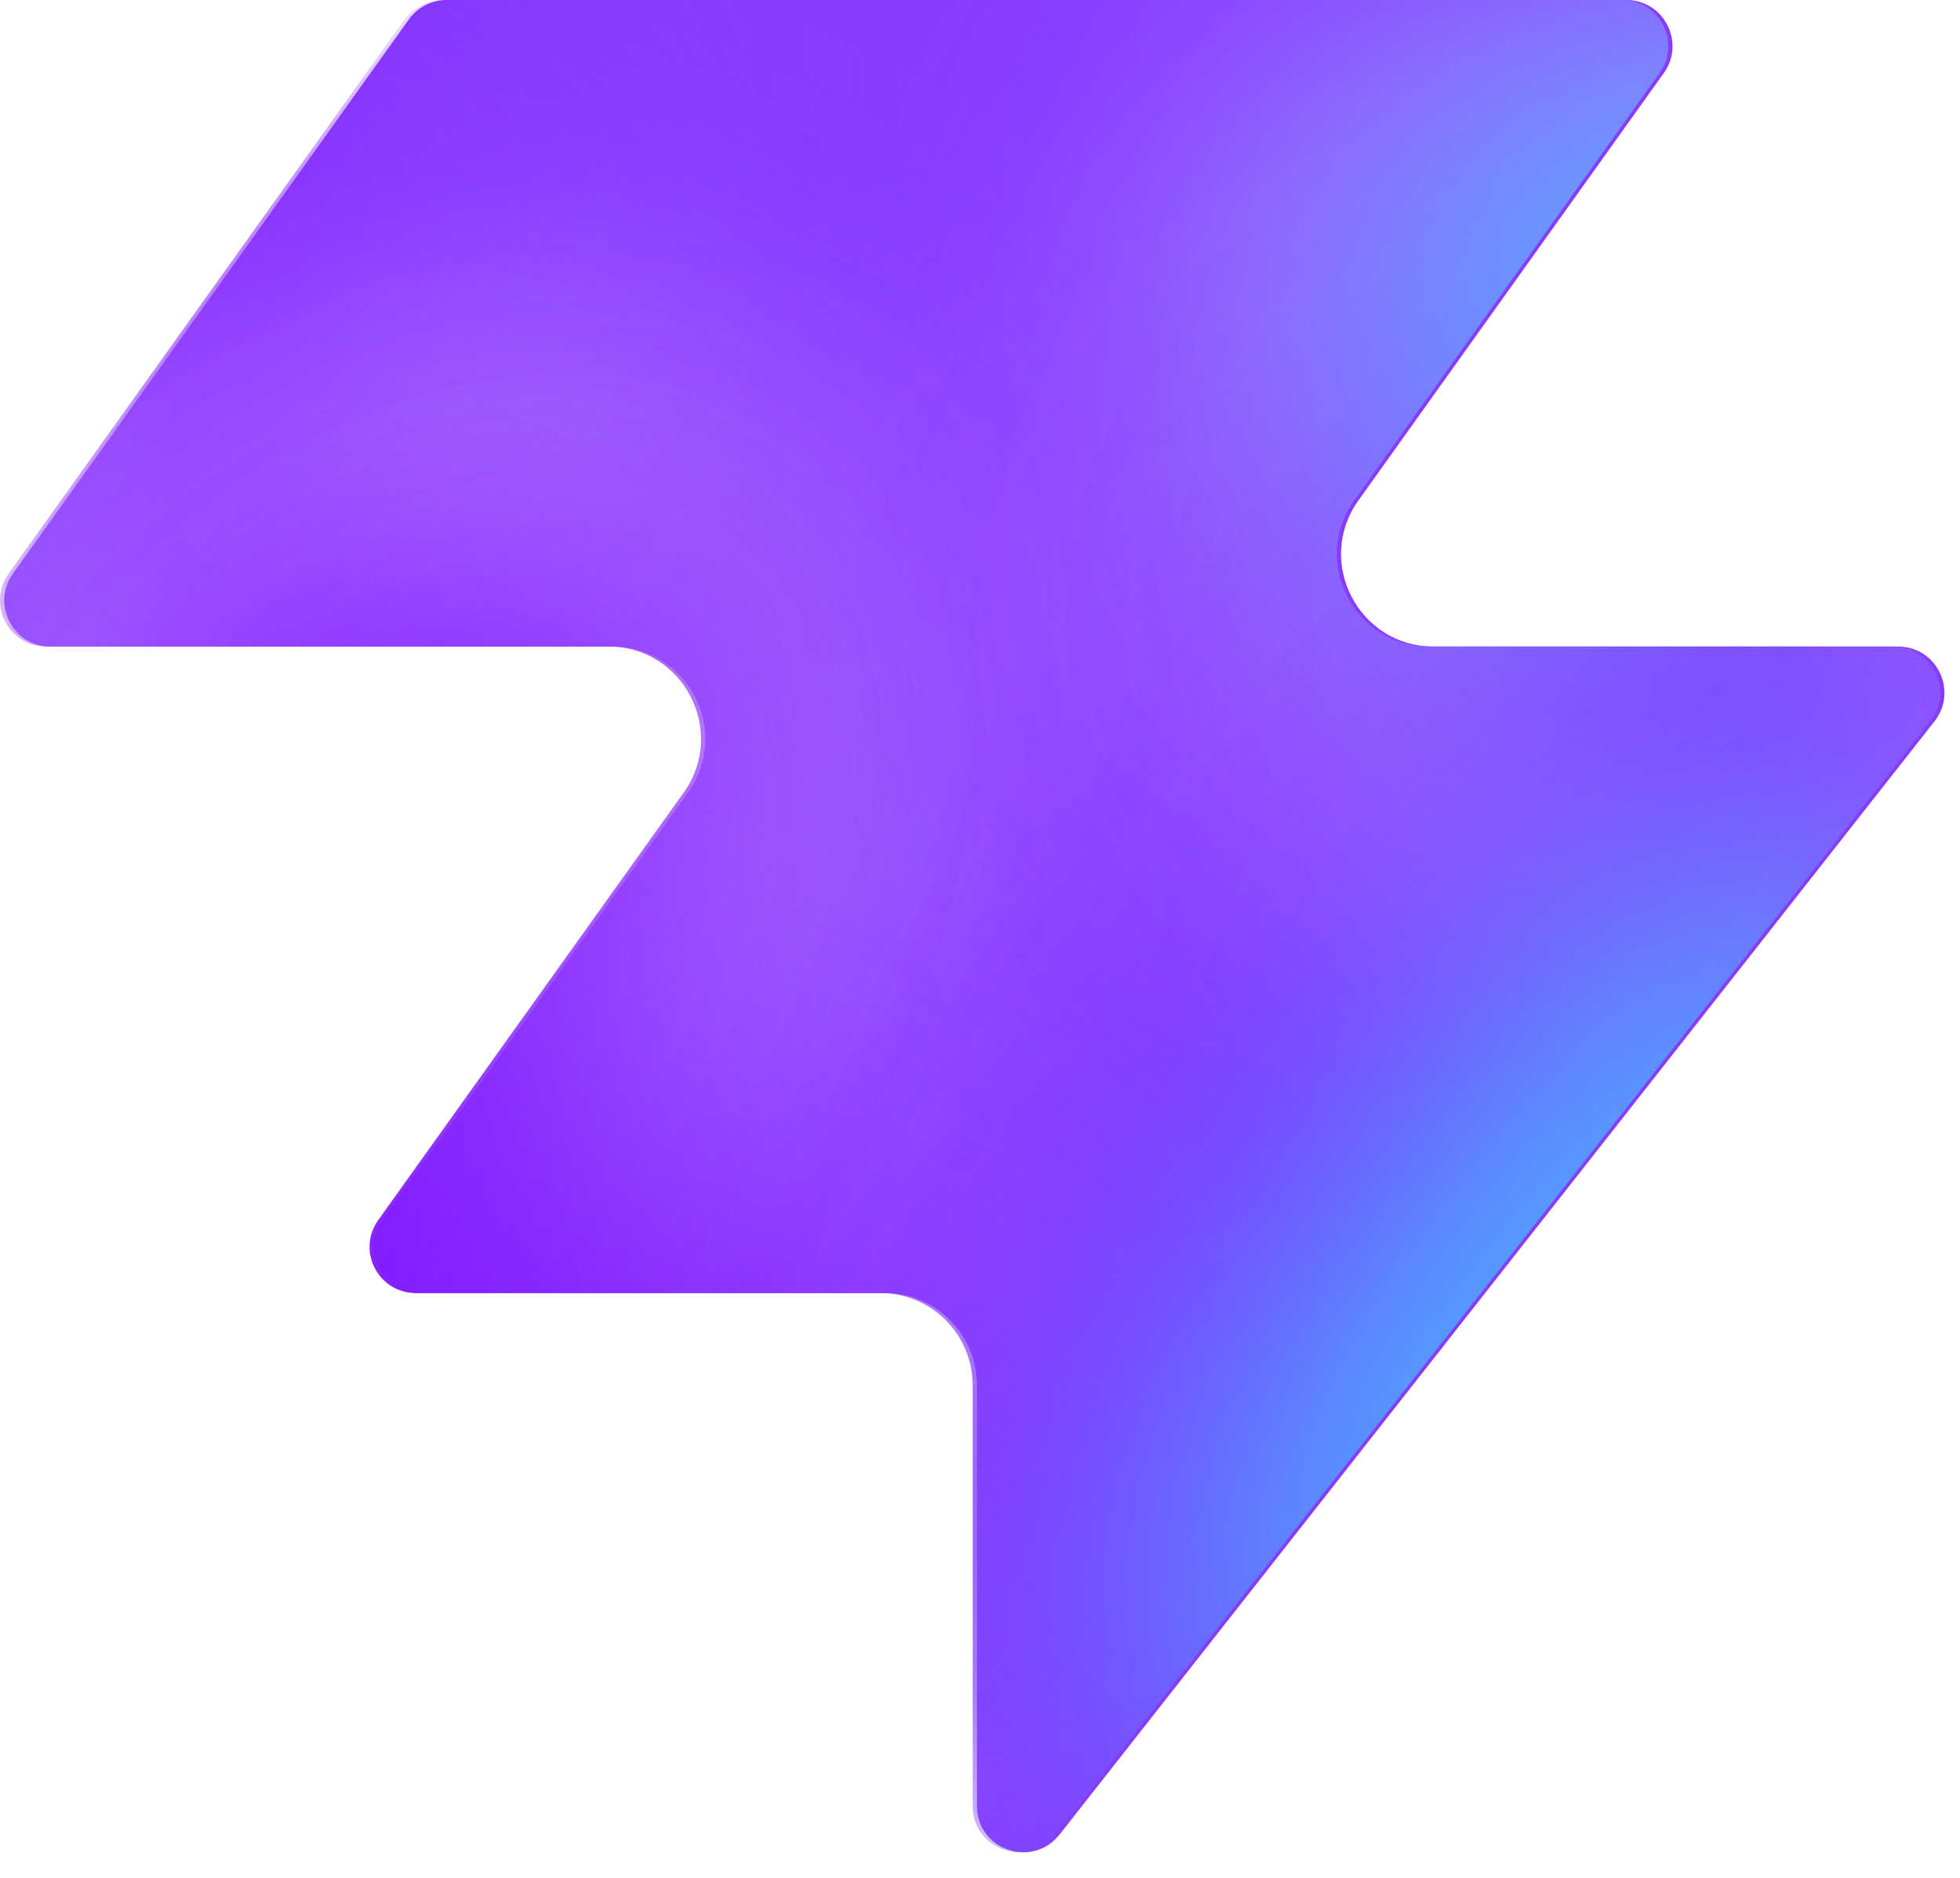
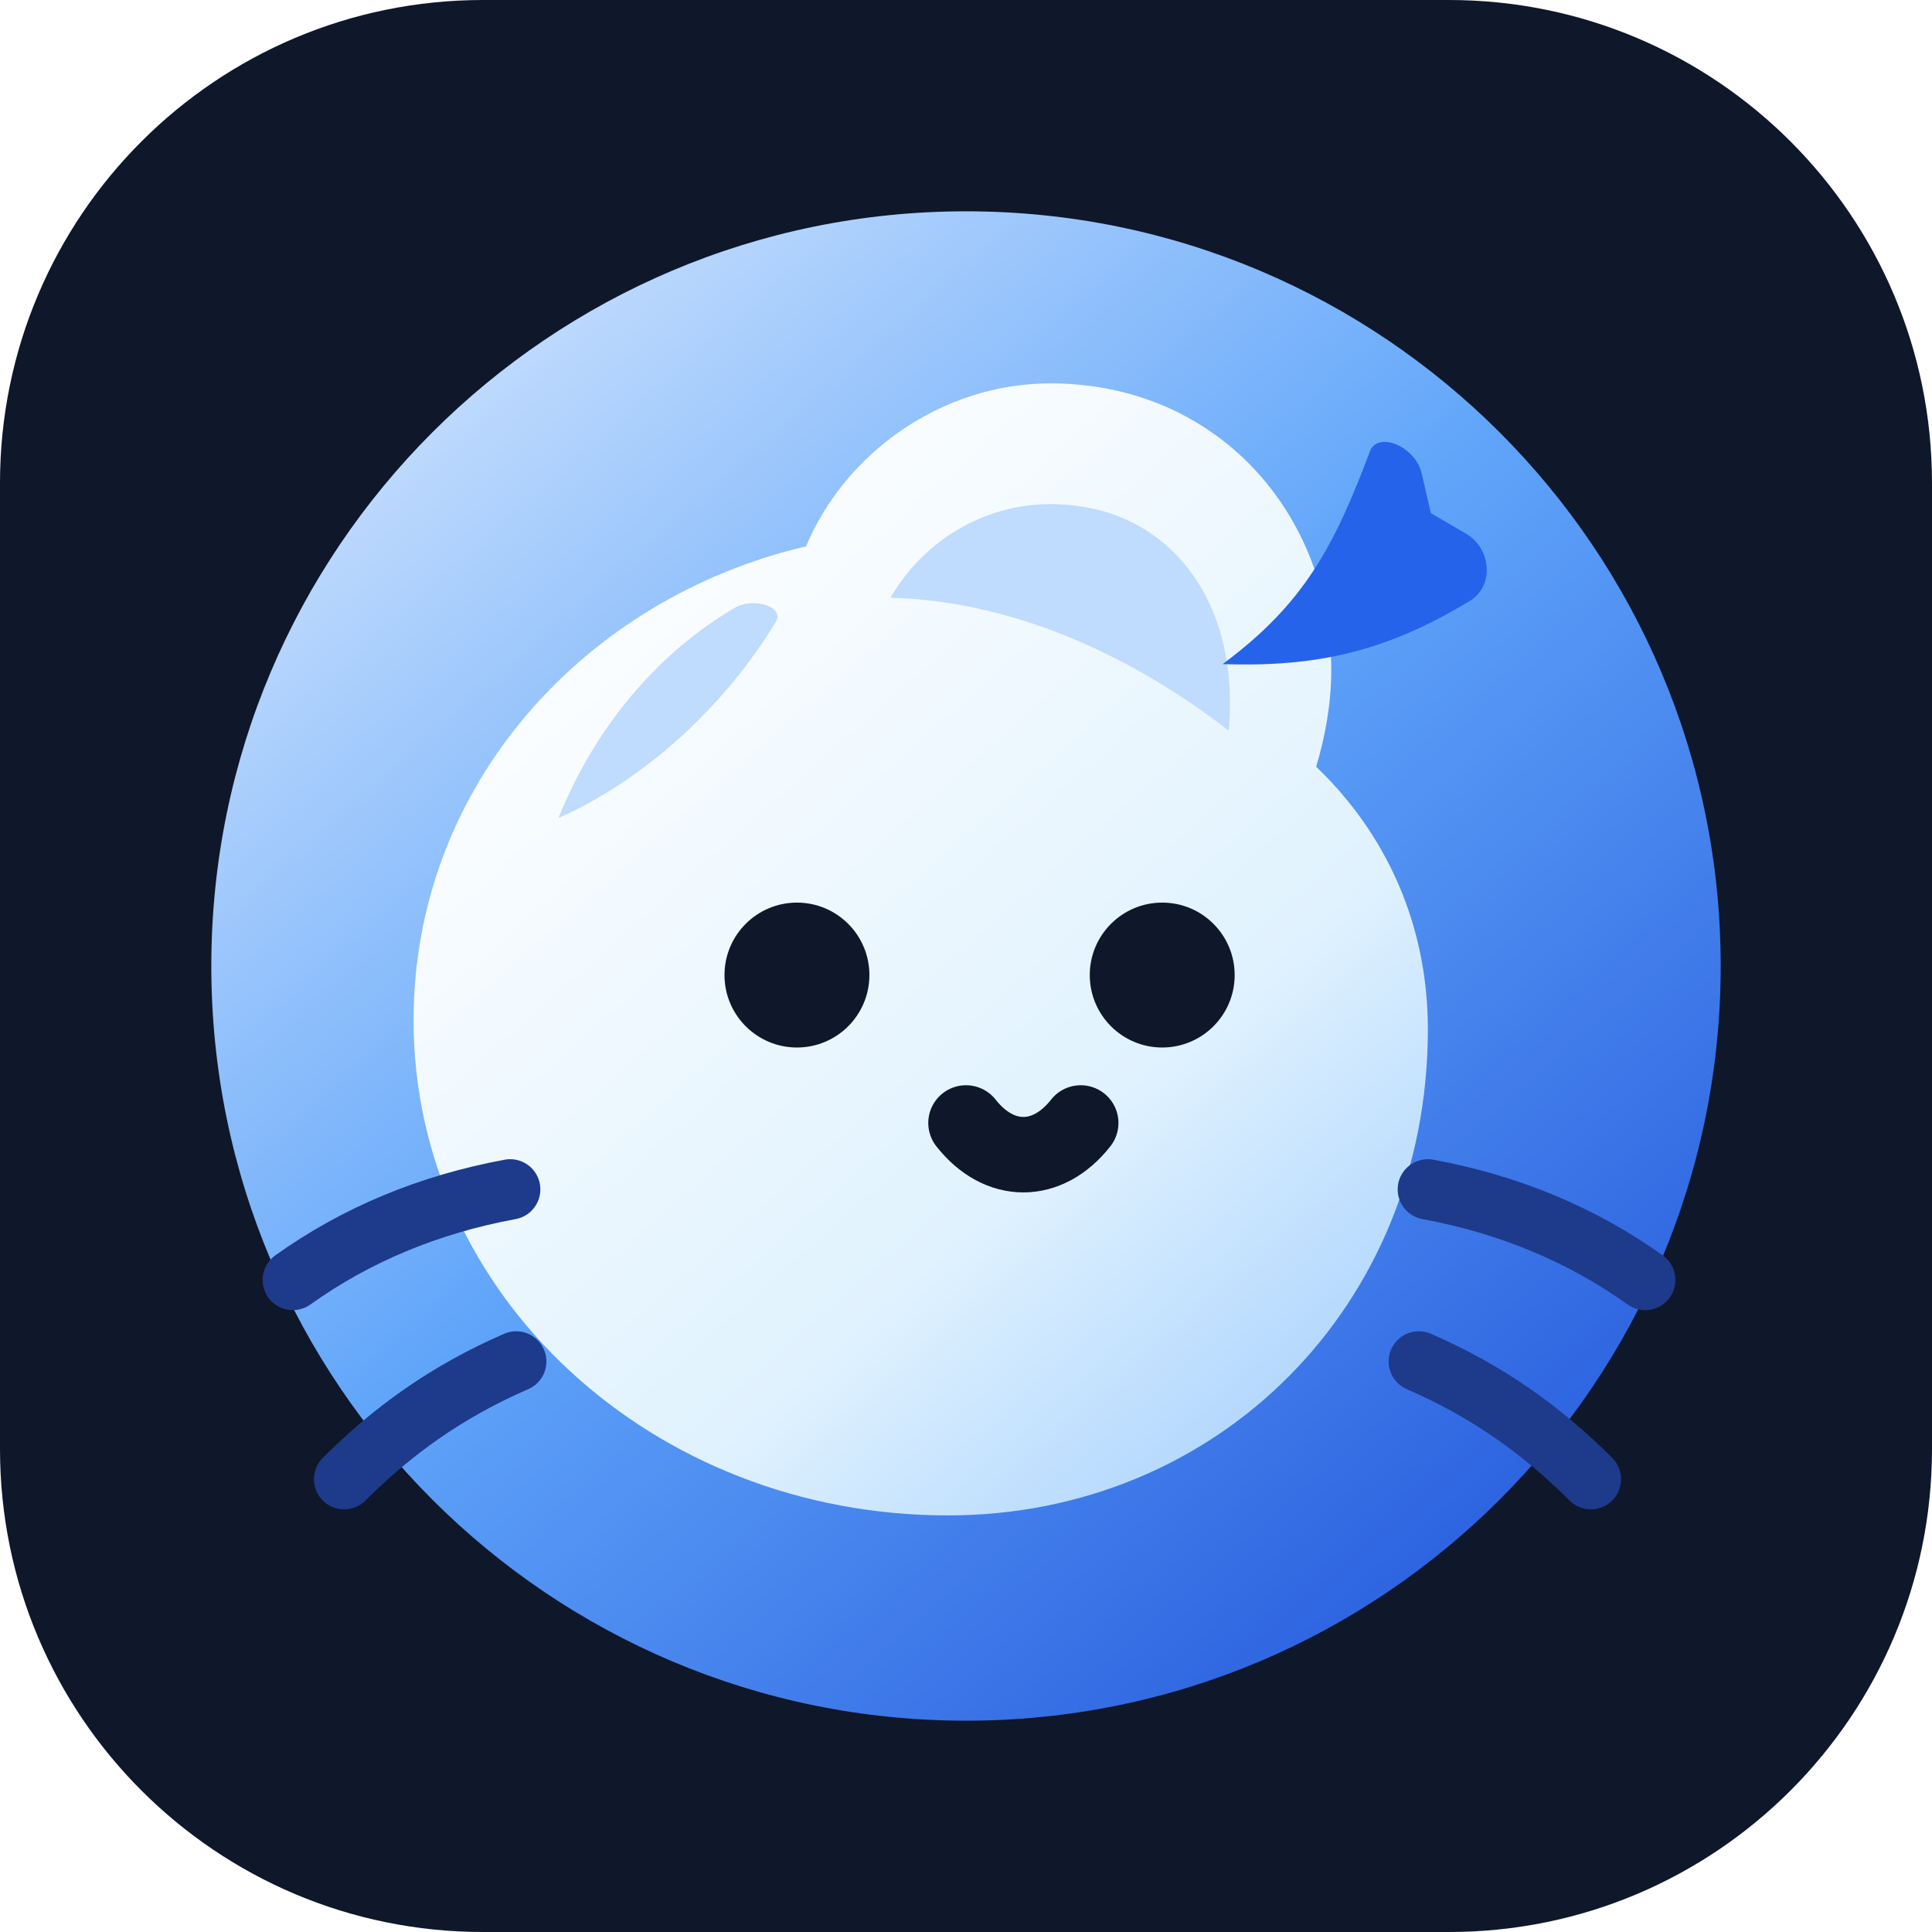
- <svg xmlns="http://www.w3.org/2000/svg" width="48" height="46" fill="none" viewBox="0 0 48 46">
-   <path fill="#863bff" d="M25.946 44.938c-.664.845-2.021.375-2.021-.698V33.937a2.26 2.26 0 0 0-2.262-2.262H10.287c-.92 0-1.456-1.04-.92-1.788l7.48-10.471c1.07-1.497 0-3.578-1.842-3.578H1.237c-.92 0-1.456-1.04-.92-1.788L10.013.474c.214-.297.556-.474.92-.474h28.894c.92 0 1.456 1.04.92 1.788l-7.48 10.471c-1.07 1.498 0 3.579 1.842 3.579h11.377c.943 0 1.473 1.088.89 1.83L25.947 44.94z" style="fill:#863bff;fill:color(display-p3 .525 .23 1);fill-opacity:1" />
-   <mask id="a" width="48" height="46" x="0" y="0" maskUnits="userSpaceOnUse" style="mask-type:alpha">
-     <path fill="#000" d="M25.842 44.938c-.664.844-2.021.375-2.021-.698V33.937a2.26 2.26 0 0 0-2.262-2.262H10.183c-.92 0-1.456-1.04-.92-1.788l7.48-10.471c1.07-1.498 0-3.579-1.842-3.579H1.133c-.92 0-1.456-1.04-.92-1.787L9.91.473c.214-.297.556-.474.92-.474h28.894c.92 0 1.456 1.04.92 1.788l-7.48 10.471c-1.07 1.498 0 3.578 1.842 3.578h11.377c.943 0 1.473 1.088.89 1.832L25.843 44.94z" style="fill:#000;fill-opacity:1" />
-   </mask>
-   <g mask="url(#a)">
-     <g filter="url(#b)">
-       <ellipse cx="5.508" cy="14.704" fill="#ede6ff" rx="5.508" ry="14.704" style="fill:#ede6ff;fill:color(display-p3 .927 .903 1);fill-opacity:1" transform="matrix(.00324 1 1 -.00324 -4.47 31.516)" />
-     </g>
-     <g filter="url(#c)">
-       <ellipse cx="10.399" cy="29.851" fill="#ede6ff" rx="10.399" ry="29.851" style="fill:#ede6ff;fill:color(display-p3 .927 .903 1);fill-opacity:1" transform="matrix(.00324 1 1 -.00324 -39.328 7.883)" />
-     </g>
-     <g filter="url(#d)">
-       <ellipse cx="5.508" cy="30.487" fill="#7e14ff" rx="5.508" ry="30.487" style="fill:#7e14ff;fill:color(display-p3 .492 .077 1);fill-opacity:1" transform="rotate(89.814 -25.913 -14.639)scale(1 -1)" />
-     </g>
-     <g filter="url(#e)">
-       <ellipse cx="5.508" cy="30.599" fill="#7e14ff" rx="5.508" ry="30.599" style="fill:#7e14ff;fill:color(display-p3 .492 .077 1);fill-opacity:1" transform="rotate(89.814 -32.644 -3.334)scale(1 -1)" />
-     </g>
-     <g filter="url(#f)">
-       <ellipse cx="5.508" cy="30.599" fill="#7e14ff" rx="5.508" ry="30.599" style="fill:#7e14ff;fill:color(display-p3 .492 .077 1);fill-opacity:1" transform="matrix(.00324 1 1 -.00324 -34.34 30.47)" />
-     </g>
-     <g filter="url(#g)">
-       <ellipse cx="14.072" cy="22.078" fill="#ede6ff" rx="14.072" ry="22.078" style="fill:#ede6ff;fill:color(display-p3 .927 .903 1);fill-opacity:1" transform="rotate(93.35 24.506 48.493)scale(-1 1)" />
-     </g>
-     <g filter="url(#h)">
-       <ellipse cx="3.47" cy="21.501" fill="#7e14ff" rx="3.47" ry="21.501" style="fill:#7e14ff;fill:color(display-p3 .492 .077 1);fill-opacity:1" transform="rotate(89.009 28.708 47.59)scale(-1 1)" />
-     </g>
-     <g filter="url(#i)">
-       <ellipse cx="3.47" cy="21.501" fill="#7e14ff" rx="3.47" ry="21.501" style="fill:#7e14ff;fill:color(display-p3 .492 .077 1);fill-opacity:1" transform="rotate(89.009 28.708 47.59)scale(-1 1)" />
-     </g>
-     <g filter="url(#j)">
-       <ellipse cx=".387" cy="8.972" fill="#7e14ff" rx="4.407" ry="29.108" style="fill:#7e14ff;fill:color(display-p3 .492 .077 1);fill-opacity:1" transform="rotate(39.51 .387 8.972)" />
-     </g>
-     <g filter="url(#k)">
-       <ellipse cx="47.523" cy="-6.092" fill="#7e14ff" rx="4.407" ry="29.108" style="fill:#7e14ff;fill:color(display-p3 .492 .077 1);fill-opacity:1" transform="rotate(37.892 47.523 -6.092)" />
-     </g>
-     <g filter="url(#l)">
-       <ellipse cx="41.412" cy="6.333" fill="#47bfff" rx="5.971" ry="9.665" style="fill:#47bfff;fill:color(display-p3 .28 .748 1);fill-opacity:1" transform="rotate(37.892 41.412 6.333)" />
-     </g>
-     <g filter="url(#m)">
-       <ellipse cx="-1.879" cy="38.332" fill="#7e14ff" rx="4.407" ry="29.108" style="fill:#7e14ff;fill:color(display-p3 .492 .077 1);fill-opacity:1" transform="rotate(37.892 -1.88 38.332)" />
-     </g>
-     <g filter="url(#n)">
-       <ellipse cx="-1.879" cy="38.332" fill="#7e14ff" rx="4.407" ry="29.108" style="fill:#7e14ff;fill:color(display-p3 .492 .077 1);fill-opacity:1" transform="rotate(37.892 -1.88 38.332)" />
-     </g>
-     <g filter="url(#o)">
-       <ellipse cx="35.651" cy="29.907" fill="#7e14ff" rx="4.407" ry="29.108" style="fill:#7e14ff;fill:color(display-p3 .492 .077 1);fill-opacity:1" transform="rotate(37.892 35.651 29.907)" />
-     </g>
-     <g filter="url(#p)">
-       <ellipse cx="38.418" cy="32.4" fill="#47bfff" rx="5.971" ry="15.297" style="fill:#47bfff;fill:color(display-p3 .28 .748 1);fill-opacity:1" transform="rotate(37.892 38.418 32.4)" />
-     </g>
-   </g>
+ <svg xmlns="http://www.w3.org/2000/svg" viewBox="0 0 64 64" role="img" aria-labelledby="title">
  <defs>
-     <filter id="b" width="60.045" height="41.654" x="-19.77" y="16.149" color-interpolation-filters="sRGB" filterUnits="userSpaceOnUse">
-       <feFlood flood-opacity="0" result="BackgroundImageFix" />
-       <feBlend in="SourceGraphic" in2="BackgroundImageFix" result="shape" />
-       <feGaussianBlur result="effect1_foregroundBlur_2002_17158" stdDeviation="7.659" />
-     </filter>
-     <filter id="c" width="90.34" height="51.437" x="-54.613" y="-7.533" color-interpolation-filters="sRGB" filterUnits="userSpaceOnUse">
-       <feFlood flood-opacity="0" result="BackgroundImageFix" />
-       <feBlend in="SourceGraphic" in2="BackgroundImageFix" result="shape" />
-       <feGaussianBlur result="effect1_foregroundBlur_2002_17158" stdDeviation="7.659" />
-     </filter>
-     <filter id="d" width="79.355" height="29.4" x="-49.64" y="2.03" color-interpolation-filters="sRGB" filterUnits="userSpaceOnUse">
-       <feFlood flood-opacity="0" result="BackgroundImageFix" />
-       <feBlend in="SourceGraphic" in2="BackgroundImageFix" result="shape" />
-       <feGaussianBlur result="effect1_foregroundBlur_2002_17158" stdDeviation="4.596" />
-     </filter>
-     <filter id="e" width="79.579" height="29.4" x="-45.045" y="20.029" color-interpolation-filters="sRGB" filterUnits="userSpaceOnUse">
-       <feFlood flood-opacity="0" result="BackgroundImageFix" />
-       <feBlend in="SourceGraphic" in2="BackgroundImageFix" result="shape" />
-       <feGaussianBlur result="effect1_foregroundBlur_2002_17158" stdDeviation="4.596" />
-     </filter>
-     <filter id="f" width="79.579" height="29.4" x="-43.513" y="21.178" color-interpolation-filters="sRGB" filterUnits="userSpaceOnUse">
-       <feFlood flood-opacity="0" result="BackgroundImageFix" />
-       <feBlend in="SourceGraphic" in2="BackgroundImageFix" result="shape" />
-       <feGaussianBlur result="effect1_foregroundBlur_2002_17158" stdDeviation="4.596" />
-     </filter>
-     <filter id="g" width="74.749" height="58.852" x="15.756" y="-17.901" color-interpolation-filters="sRGB" filterUnits="userSpaceOnUse">
-       <feFlood flood-opacity="0" result="BackgroundImageFix" />
-       <feBlend in="SourceGraphic" in2="BackgroundImageFix" result="shape" />
-       <feGaussianBlur result="effect1_foregroundBlur_2002_17158" stdDeviation="7.659" />
-     </filter>
-     <filter id="h" width="61.377" height="25.362" x="23.548" y="2.284" color-interpolation-filters="sRGB" filterUnits="userSpaceOnUse">
-       <feFlood flood-opacity="0" result="BackgroundImageFix" />
-       <feBlend in="SourceGraphic" in2="BackgroundImageFix" result="shape" />
-       <feGaussianBlur result="effect1_foregroundBlur_2002_17158" stdDeviation="4.596" />
-     </filter>
-     <filter id="i" width="61.377" height="25.362" x="23.548" y="2.284" color-interpolation-filters="sRGB" filterUnits="userSpaceOnUse">
-       <feFlood flood-opacity="0" result="BackgroundImageFix" />
-       <feBlend in="SourceGraphic" in2="BackgroundImageFix" result="shape" />
-       <feGaussianBlur result="effect1_foregroundBlur_2002_17158" stdDeviation="4.596" />
-     </filter>
-     <filter id="j" width="56.045" height="63.649" x="-27.636" y="-22.853" color-interpolation-filters="sRGB" filterUnits="userSpaceOnUse">
-       <feFlood flood-opacity="0" result="BackgroundImageFix" />
-       <feBlend in="SourceGraphic" in2="BackgroundImageFix" result="shape" />
-       <feGaussianBlur result="effect1_foregroundBlur_2002_17158" stdDeviation="4.596" />
-     </filter>
-     <filter id="k" width="54.814" height="64.646" x="20.116" y="-38.415" color-interpolation-filters="sRGB" filterUnits="userSpaceOnUse">
-       <feFlood flood-opacity="0" result="BackgroundImageFix" />
-       <feBlend in="SourceGraphic" in2="BackgroundImageFix" result="shape" />
-       <feGaussianBlur result="effect1_foregroundBlur_2002_17158" stdDeviation="4.596" />
-     </filter>
-     <filter id="l" width="33.541" height="35.313" x="24.641" y="-11.323" color-interpolation-filters="sRGB" filterUnits="userSpaceOnUse">
-       <feFlood flood-opacity="0" result="BackgroundImageFix" />
-       <feBlend in="SourceGraphic" in2="BackgroundImageFix" result="shape" />
-       <feGaussianBlur result="effect1_foregroundBlur_2002_17158" stdDeviation="4.596" />
-     </filter>
-     <filter id="m" width="54.814" height="64.646" x="-29.286" y="6.009" color-interpolation-filters="sRGB" filterUnits="userSpaceOnUse">
-       <feFlood flood-opacity="0" result="BackgroundImageFix" />
-       <feBlend in="SourceGraphic" in2="BackgroundImageFix" result="shape" />
-       <feGaussianBlur result="effect1_foregroundBlur_2002_17158" stdDeviation="4.596" />
-     </filter>
-     <filter id="n" width="54.814" height="64.646" x="-29.286" y="6.009" color-interpolation-filters="sRGB" filterUnits="userSpaceOnUse">
-       <feFlood flood-opacity="0" result="BackgroundImageFix" />
-       <feBlend in="SourceGraphic" in2="BackgroundImageFix" result="shape" />
-       <feGaussianBlur result="effect1_foregroundBlur_2002_17158" stdDeviation="4.596" />
-     </filter>
-     <filter id="o" width="54.814" height="64.646" x="8.244" y="-2.416" color-interpolation-filters="sRGB" filterUnits="userSpaceOnUse">
-       <feFlood flood-opacity="0" result="BackgroundImageFix" />
-       <feBlend in="SourceGraphic" in2="BackgroundImageFix" result="shape" />
-       <feGaussianBlur result="effect1_foregroundBlur_2002_17158" stdDeviation="4.596" />
-     </filter>
-     <filter id="p" width="39.409" height="43.623" x="18.713" y="10.588" color-interpolation-filters="sRGB" filterUnits="userSpaceOnUse">
-       <feFlood flood-opacity="0" result="BackgroundImageFix" />
-       <feBlend in="SourceGraphic" in2="BackgroundImageFix" result="shape" />
-       <feGaussianBlur result="effect1_foregroundBlur_2002_17158" stdDeviation="4.596" />
-     </filter>
+     <linearGradient id="bg" x1="10" y1="8" x2="54" y2="58" gradientUnits="userSpaceOnUse">
+       <stop stop-color="#dbeafe" />
+       <stop offset=".46" stop-color="#60a5fa" />
+       <stop offset="1" stop-color="#1d4ed8" />
+     </linearGradient>
+     <linearGradient id="seal" x1="18" y1="18" x2="48" y2="52" gradientUnits="userSpaceOnUse">
+       <stop stop-color="#ffffff" />
+       <stop offset=".58" stop-color="#e0f2fe" />
+       <stop offset="1" stop-color="#93c5fd" />
+     </linearGradient>
  </defs>
+   <rect width="64" height="64" rx="16" fill="#0f172a" />
+   <circle cx="32" cy="32" r="25" fill="url(#bg)" />
+   <path fill="url(#seal)" d="M47.3 34.1c0 9.2-7 16.1-15.9 16.1-9.8 0-17.7-7.3-17.7-16.4 0-7.8 5.7-14 13-15.7 1.3-3.1 4.5-5.4 8.1-5.4 5.5 0 9.3 4.3 9.3 9.5 0 1.1-.2 2.2-.5 3.2 2.3 2.2 3.7 5.2 3.7 8.7Z" />
+   <path fill="#bfdbfe" d="M24.4 20.1c-2.6 1.5-4.7 4-5.9 7 2.9-1.3 5.5-3.7 7.2-6.5.3-.5-.7-.8-1.3-.5ZM40.7 24.2c.4-4.3-2-7.5-5.9-7.5-2.2 0-4.2 1.2-5.3 3.1 3.8.1 7.7 1.7 11.2 4.4Z" />
+   <circle cx="26.4" cy="32.3" r="2.4" fill="#0f172a" />
+   <circle cx="38.5" cy="32.3" r="2.4" fill="#0f172a" />
+   <path stroke="#0f172a" stroke-linecap="round" stroke-width="2.5" d="M32 37.2c1.1 1.4 2.7 1.4 3.8 0" />
+   <path stroke="#1e3a8a" stroke-linecap="round" stroke-width="2" d="M16.9 39.4c-2.7.5-5.1 1.5-7.2 3M47.3 39.4c2.7.5 5.1 1.5 7.2 3M17.1 45.1c-2.3 1-4.1 2.3-5.7 3.9M47 45.1c2.3 1 4.1 2.3 5.7 3.9" />
+   <path fill="#2563eb" d="M45.4 14.9c-1.2 3.2-2.2 5.1-4.9 7.1 3.1.1 5.4-.4 8.2-2.1.8-.5.7-1.7-.1-2.2l-1.2-.7-.3-1.3c-.2-.9-1.4-1.4-1.7-.8Z" />
</svg>
